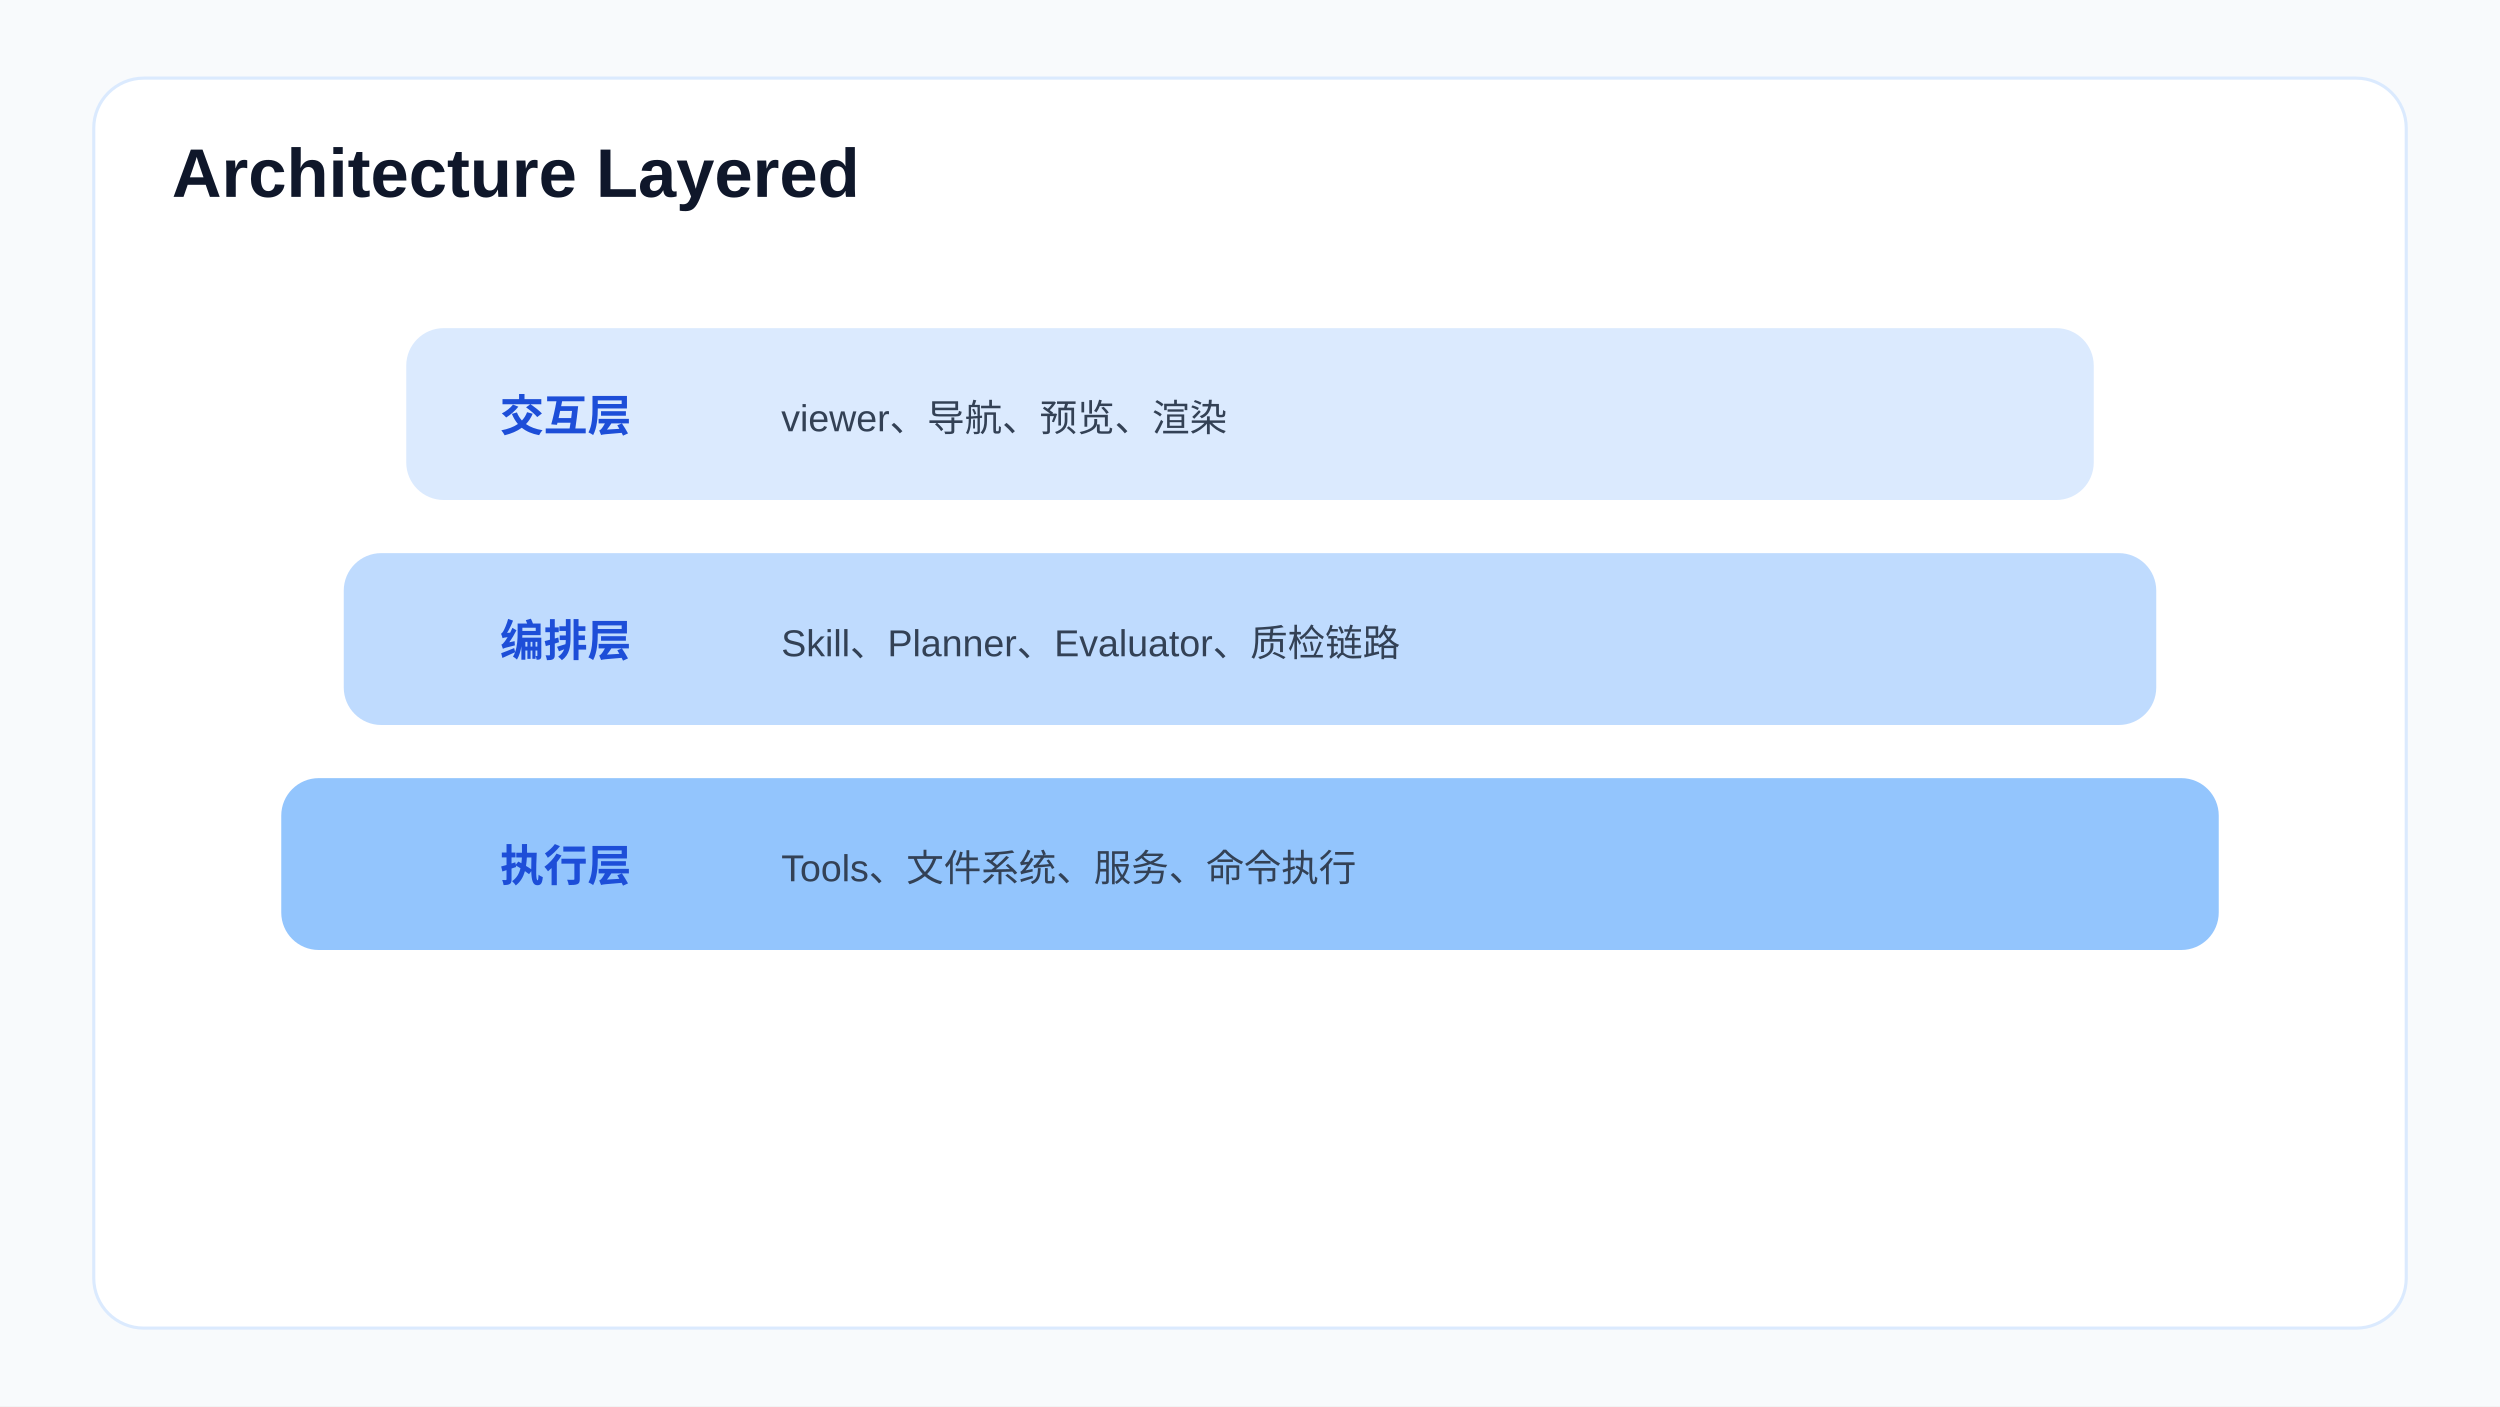
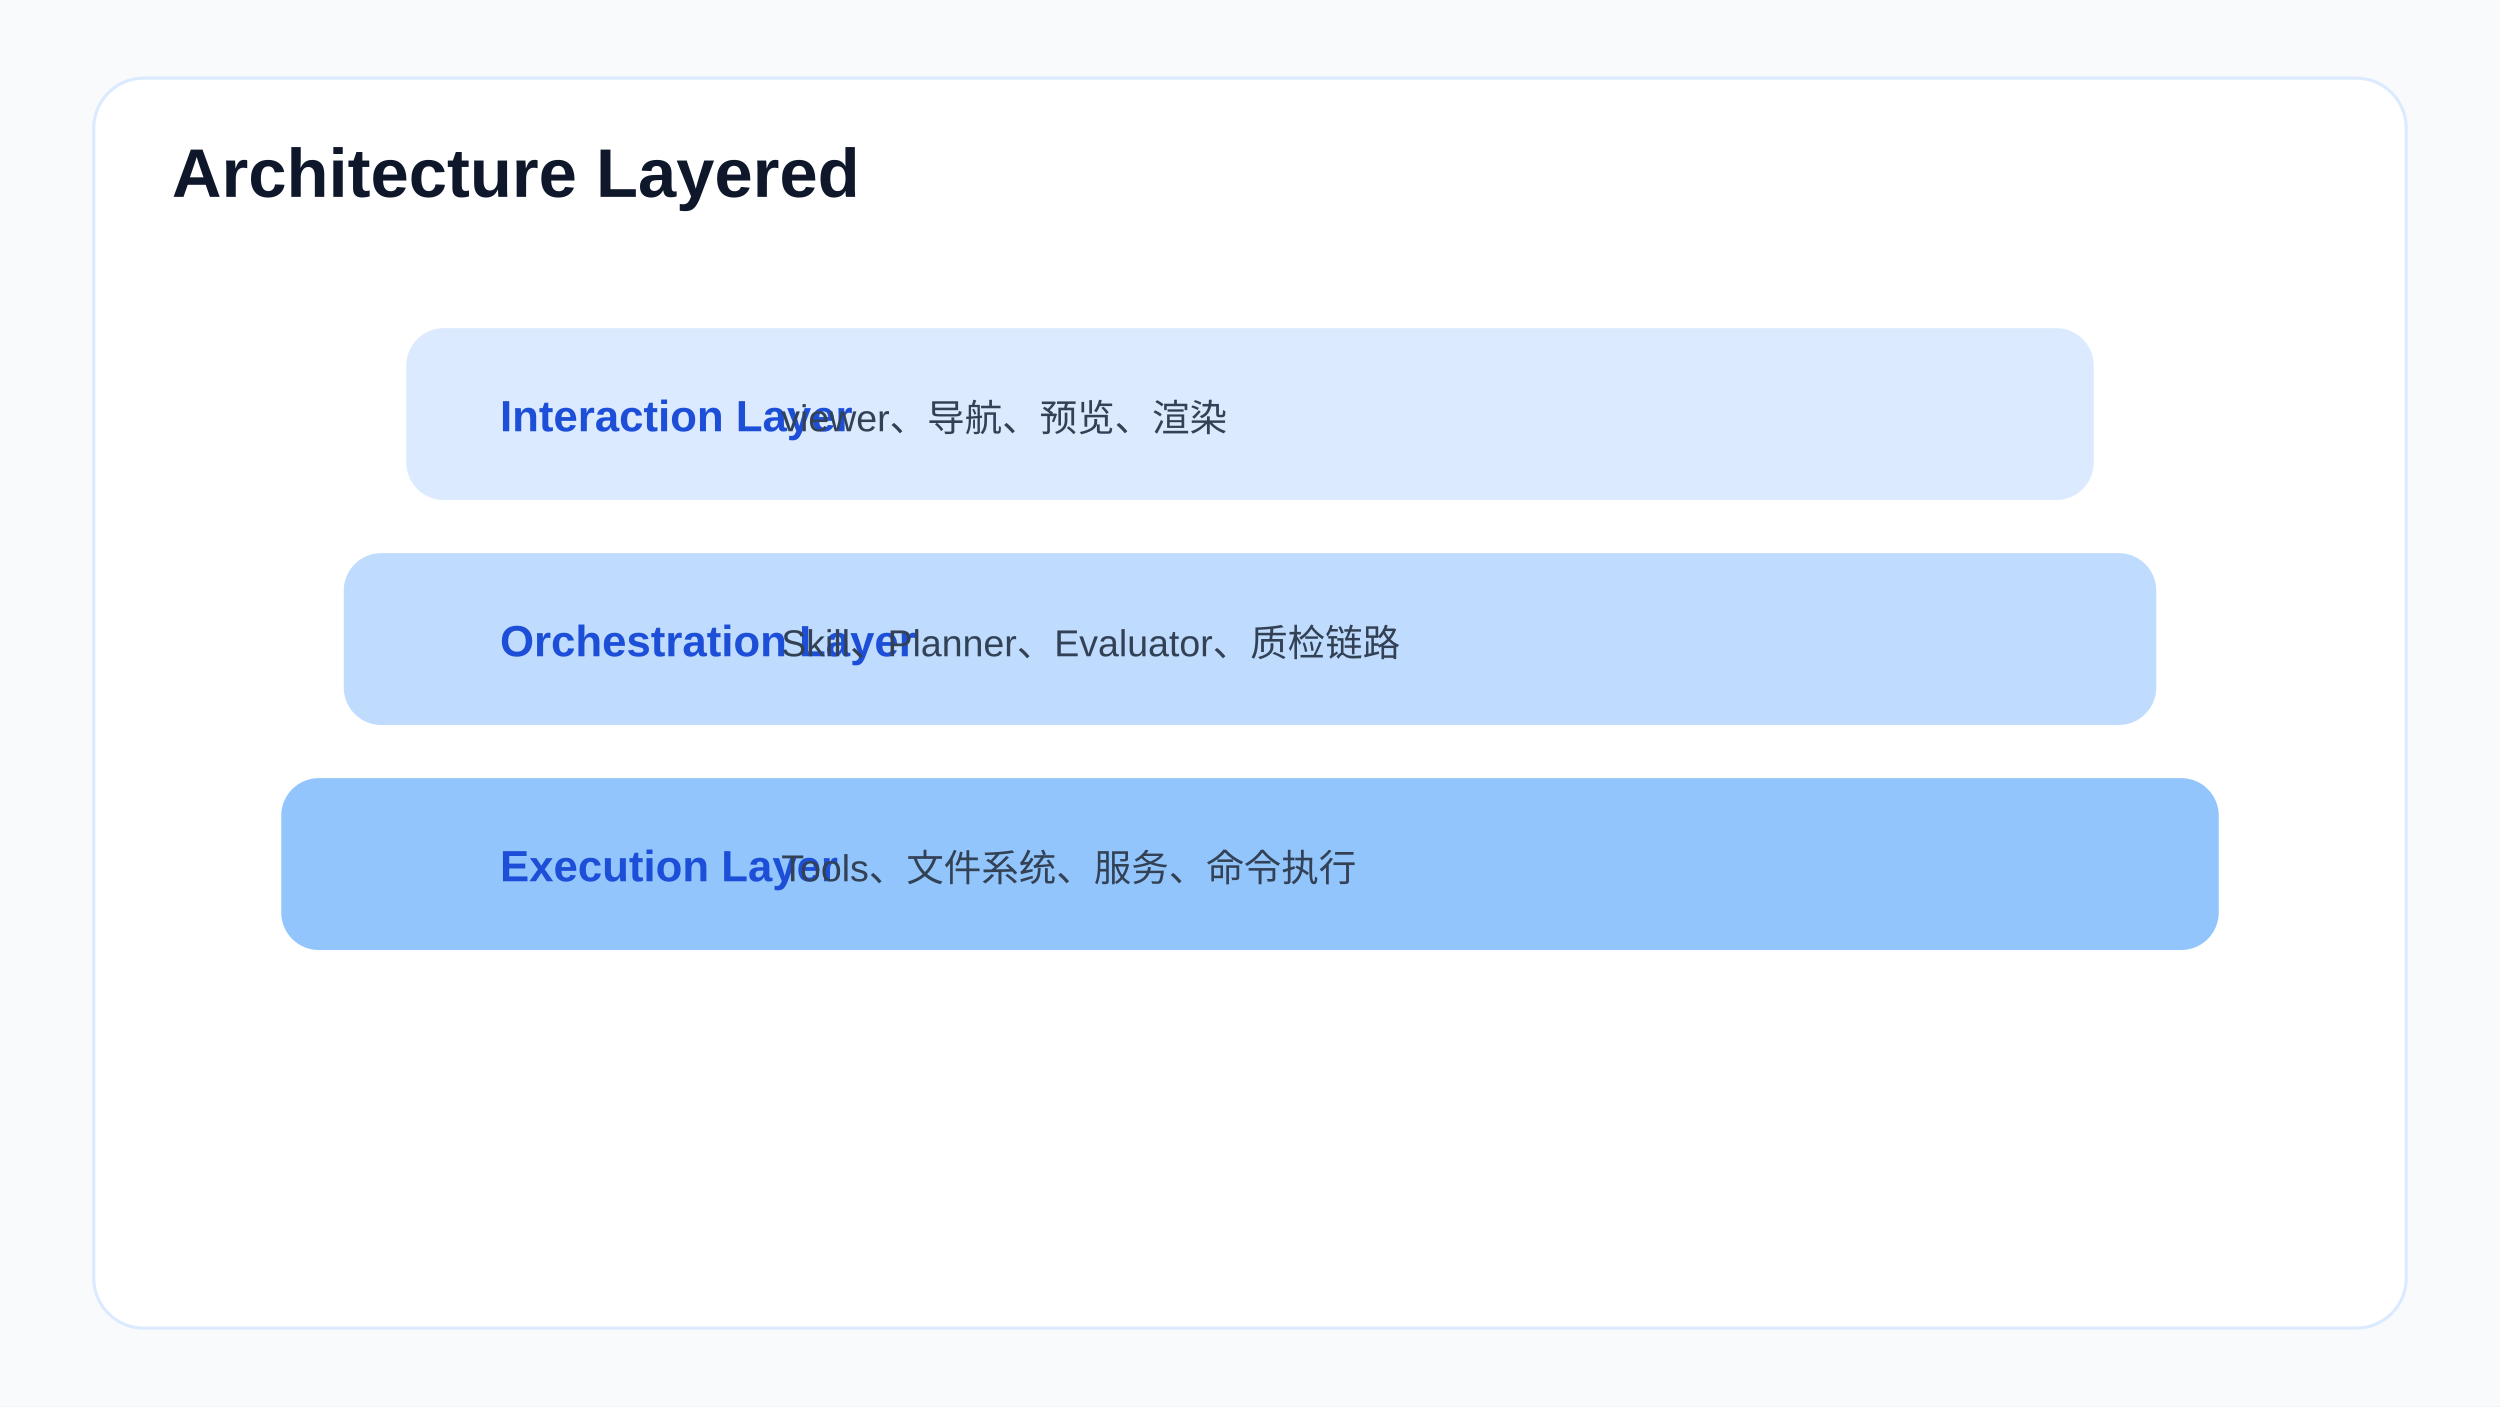
<svg xmlns="http://www.w3.org/2000/svg" width="1600" height="900" viewBox="0 0 1600 900">
  <rect width="1600" height="900" fill="#f8fafc" />
  <rect x="60" y="50" width="1480" height="800" rx="32" fill="#ffffff" stroke="#dbeafe" stroke-width="2" />
  <text x="110" y="126" fill="#0f172a" font-size="44" font-family="Arial, sans-serif" font-weight="700">Architecture Layered</text>
  <rect x="260" y="210" width="1080" height="110" rx="24" fill="#dbeafe" />
  <rect x="220" y="354" width="1160" height="110" rx="24" fill="#bfdbfe" />
  <rect x="180" y="498" width="1240" height="110" rx="24" fill="#93c5fd" />
-   <text x="320" y="276" fill="#1d4ed8" font-size="28" font-family="Arial, sans-serif" font-weight="700">交互层</text>
-   <text x="320" y="420" fill="#1d4ed8" font-size="28" font-family="Arial, sans-serif" font-weight="700">编排层</text>
-   <text x="320" y="564" fill="#1d4ed8" font-size="28" font-family="Arial, sans-serif" font-weight="700">执行层</text>
+   <text x="320" y="276" fill="#1d4ed8" font-size="28" font-family="Arial, sans-serif" font-weight="700">Interaction Layer</text>
+   <text x="320" y="420" fill="#1d4ed8" font-size="28" font-family="Arial, sans-serif" font-weight="700">Orchestration Layer</text>
+   <text x="320" y="564" fill="#1d4ed8" font-size="28" font-family="Arial, sans-serif" font-weight="700">Execution Layer</text>
  <text x="500" y="276" fill="#334155" font-size="24" font-family="Arial, sans-serif">viewer、导航、预览、渲染</text>
  <text x="500" y="420" fill="#334155" font-size="24" font-family="Arial, sans-serif">Skill、Planner、Evaluator、质检链路</text>
  <text x="500" y="564" fill="#334155" font-size="24" font-family="Arial, sans-serif">Tools、文件系统、服务、命令执行</text>
</svg>
